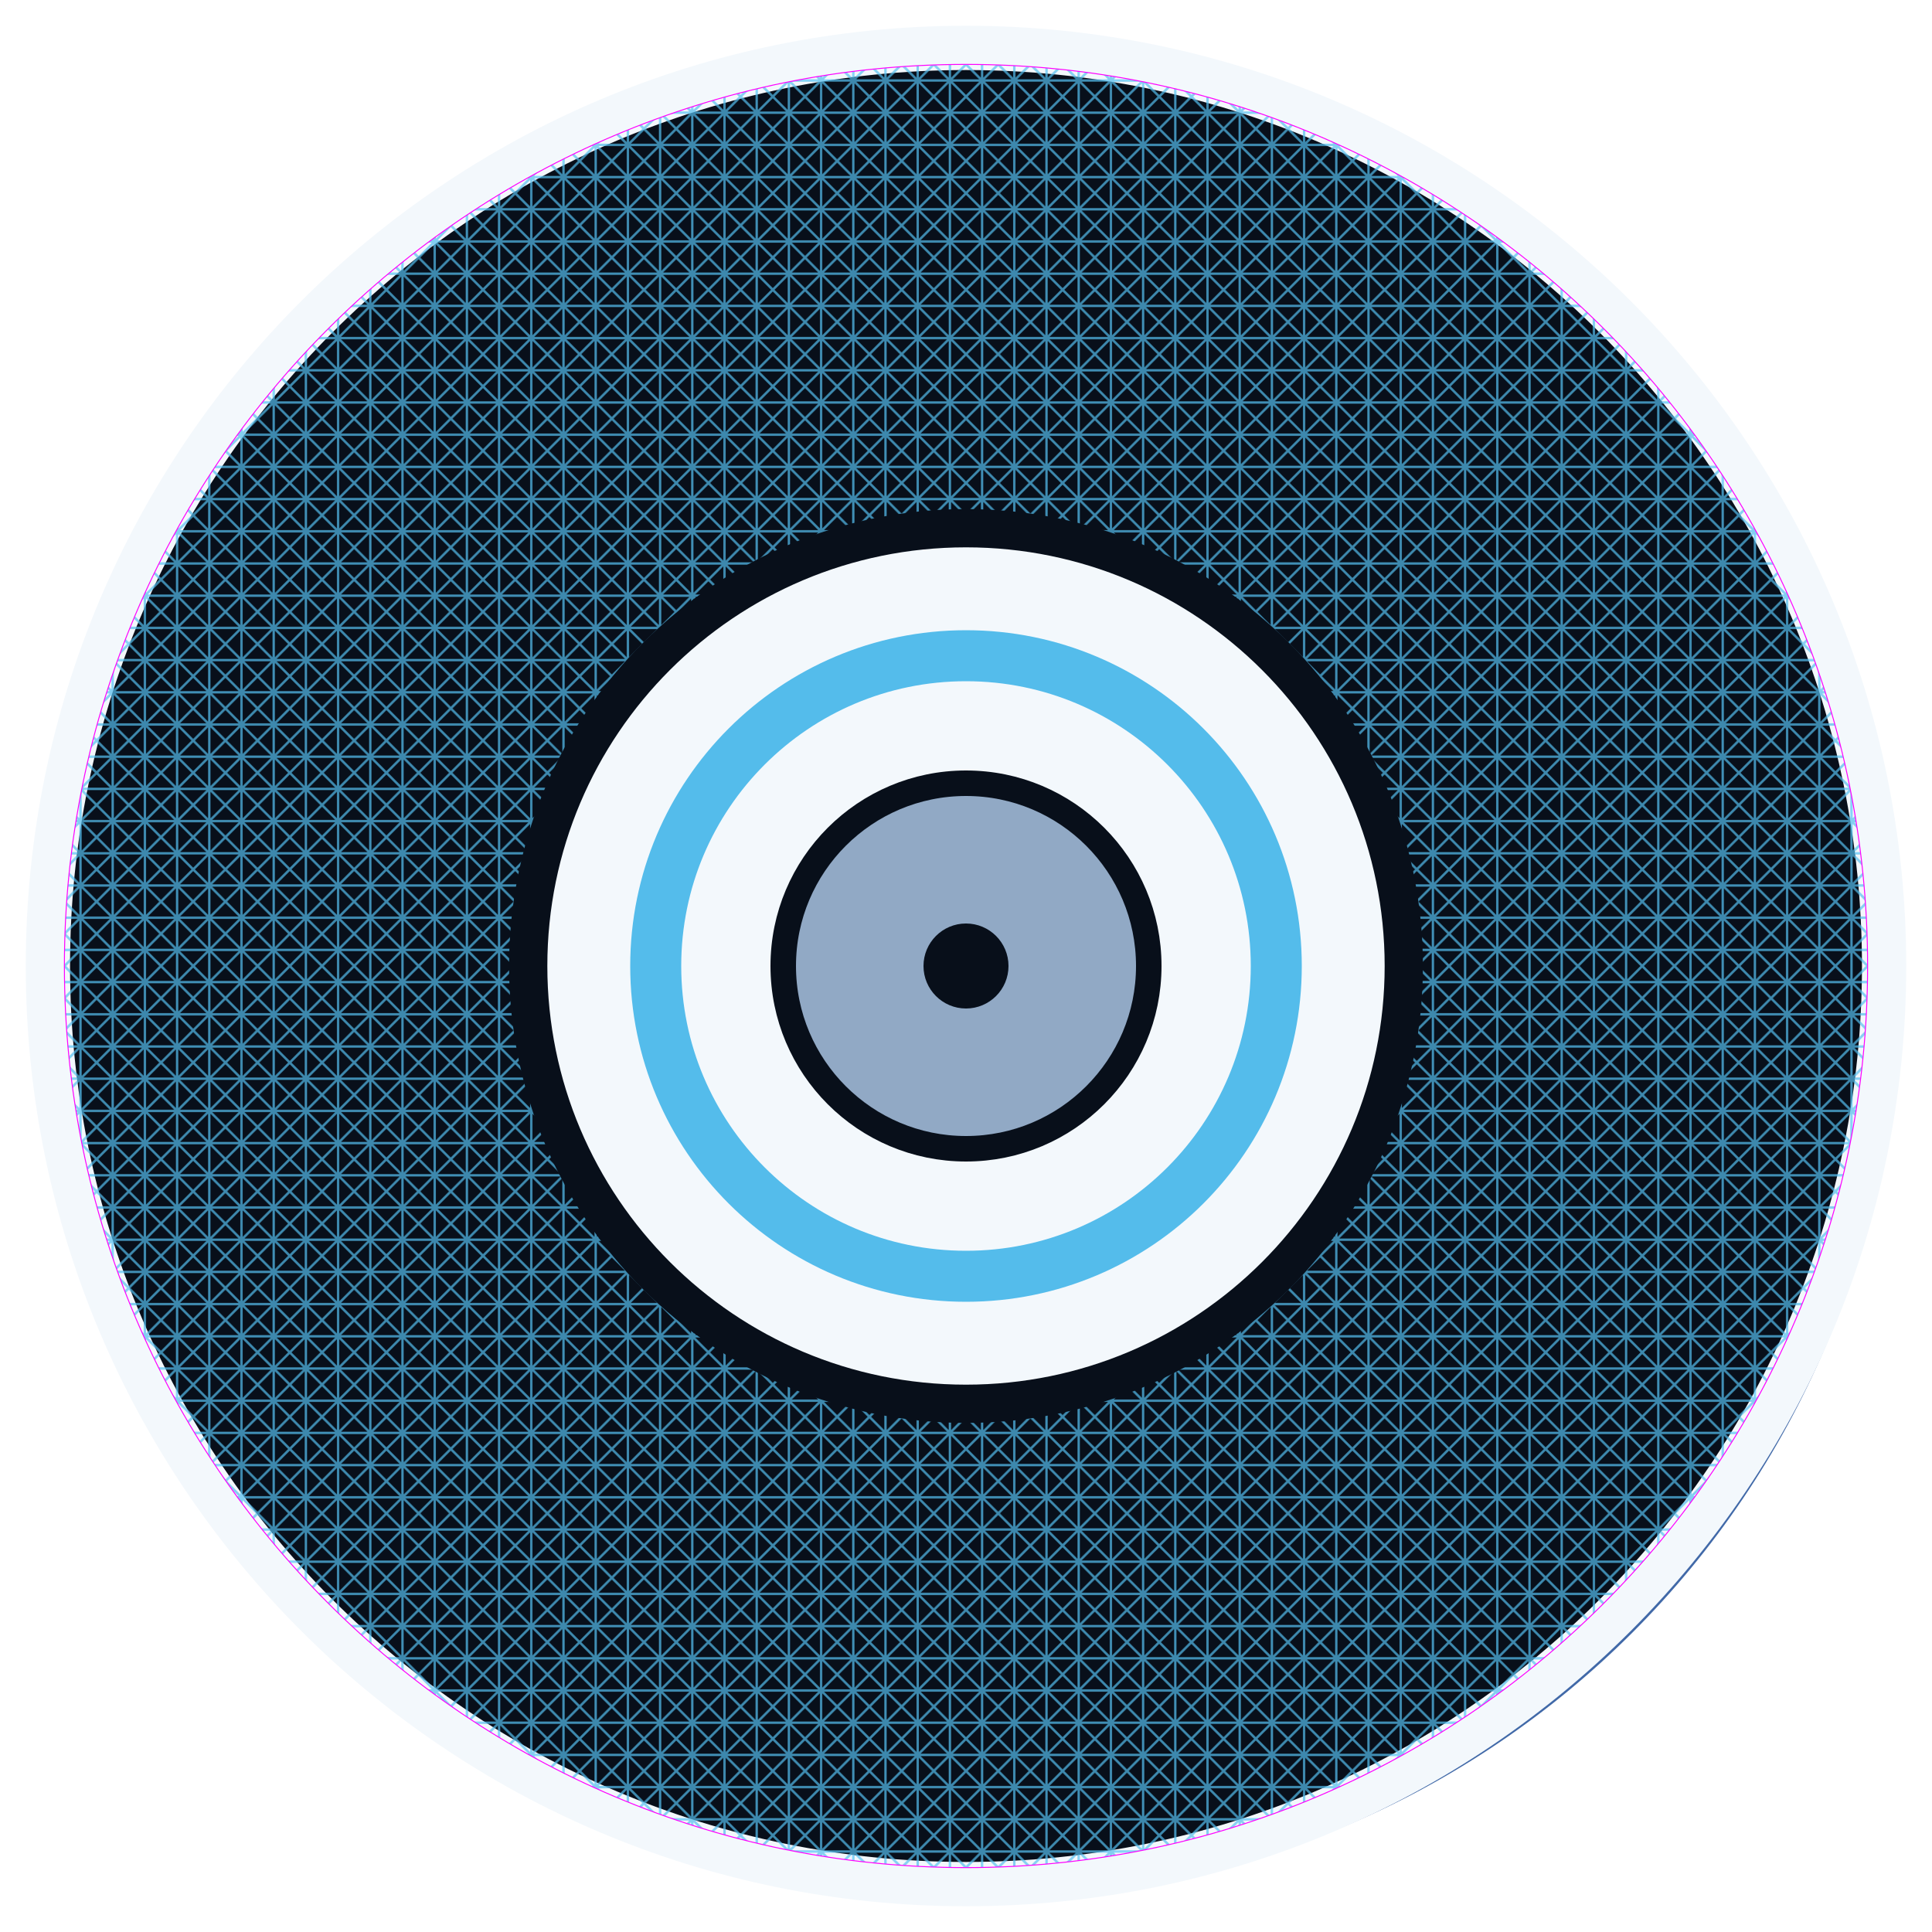
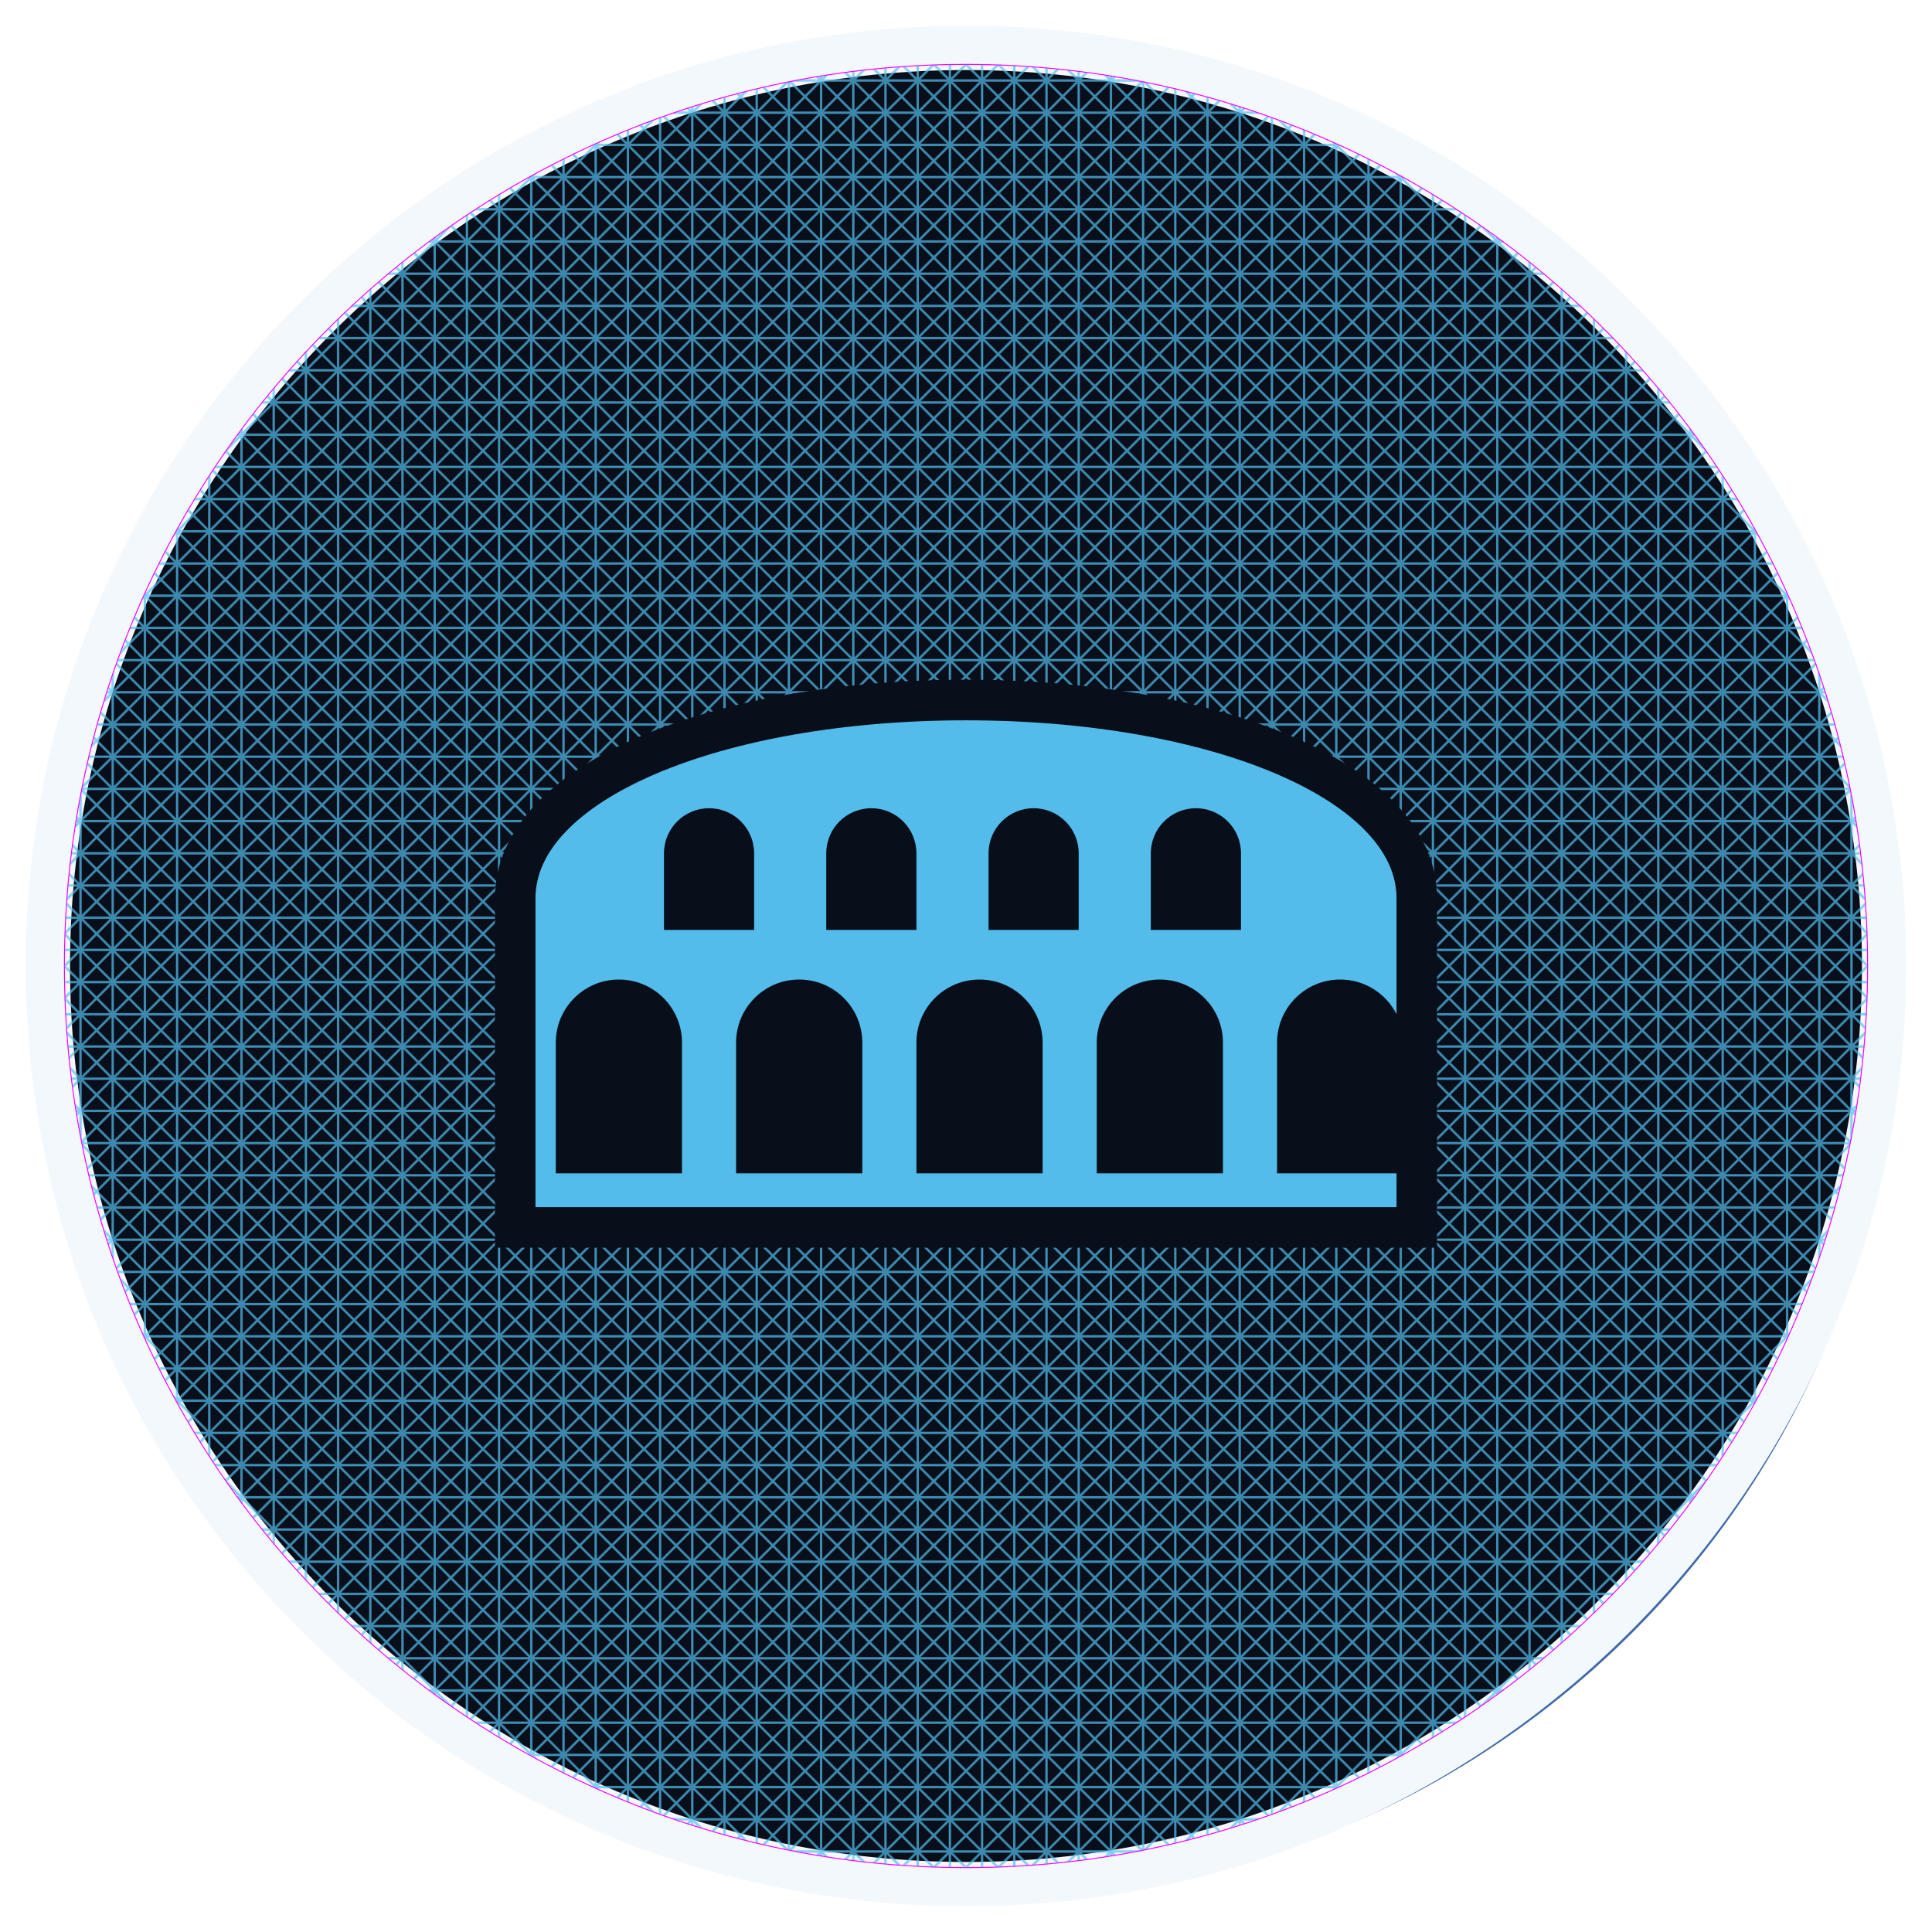
<svg xmlns="http://www.w3.org/2000/svg" width="90mm" height="90mm" aria-labelledby="title desc" role="img" viewBox="0 0 1200 1200">
  <defs>
    <clipPath id="clip">
      <use href="#badge" />
    </clipPath>
    <pattern id="texture" width="20" height="20" patternUnits="userSpaceOnUse">
      <path fill="none" stroke="#54bceb" stroke-width="1.5" d="m0 0 20 20m0-20L0 20M10 0v20M0 10h20" />
    </pattern>
    <circle id="badge" cx="600" cy="600" r="560" />
  </defs>
  <g id="Fondo">
    <use fill="#4169a8" href="#badge" transform="translate(18 18)" />
    <use fill="#f3f8fc" stroke="#f3f8fc" stroke-width="48" href="#badge" />
    <use fill="#080f1a" stroke="#f3f8fc" stroke-width="7" href="#badge" />
  </g>
  <g id="Texture">
    <g clip-path="url(#clip)" opacity=".7">
      <rect width="1200" height="1200" fill="url(#texture)" />
    </g>
  </g>
-   <g id="Logo" transform="translate(204 204)scale(1.32)">
-     <circle cx="300" cy="300" r="206" fill="#f3f8fc" stroke="#080f1a" stroke-width="18" />
-     <circle cx="300" cy="300" r="146" fill="none" stroke="#54bceb" stroke-width="24" />
-     <circle cx="300" cy="300" r="86" fill="#91a9c5" stroke="#080f1a" stroke-width="12" />
-     <circle cx="300" cy="300" r="20" fill="#080f1a" />
+   <g id="Logo">
+     <path fill="#54bceb" stroke="#080f1a" stroke-width="25.2" d="M320 762.4V558c0-72.8 126-123.2 280-123.2S880 485.2 880 558v204.4Z" />
+     <path fill="#080f1a" d="M412.4 577.6V530a28 28 0 0 1 56 0v47.6Z" />
+     <path fill="#080f1a" d="M513.2 577.6V530a28 28 0 0 1 56 0v47.6Z" />
+     <path fill="#080f1a" d="M614 577.6V530a28 28 0 0 1 56 0v47.6Z" />
+     <path fill="#080f1a" d="M714.8 577.6V530a28 28 0 0 1 56 0v47.6Z" />
+     <path fill="#080f1a" d="M345.2 728.8v-81.2a39.2 39.2 0 0 1 78.4 0v81.2Z" />
+     <path fill="#080f1a" d="M457.2 728.8v-81.2a39.2 39.2 0 0 1 78.4 0v81.2Z" />
+     <path fill="#080f1a" d="M569.2 728.8v-81.2a39.2 39.2 0 0 1 78.4 0v81.2Z" />
+     <path fill="#080f1a" d="M681.2 728.8v-81.2a39.2 39.2 0 0 1 78.4 0v81.2Z" />
+     <path fill="#080f1a" d="M793.2 728.8v-81.2a39.2 39.2 0 0 1 78.4 0v81.2Z" />
  </g>
  <g id="CutContour" fill="none" stroke="#F0F" stroke-width=".588" data-spot-color="CutContour" data-tratto=".25pt">
    <use href="#badge" />
  </g>
</svg>
